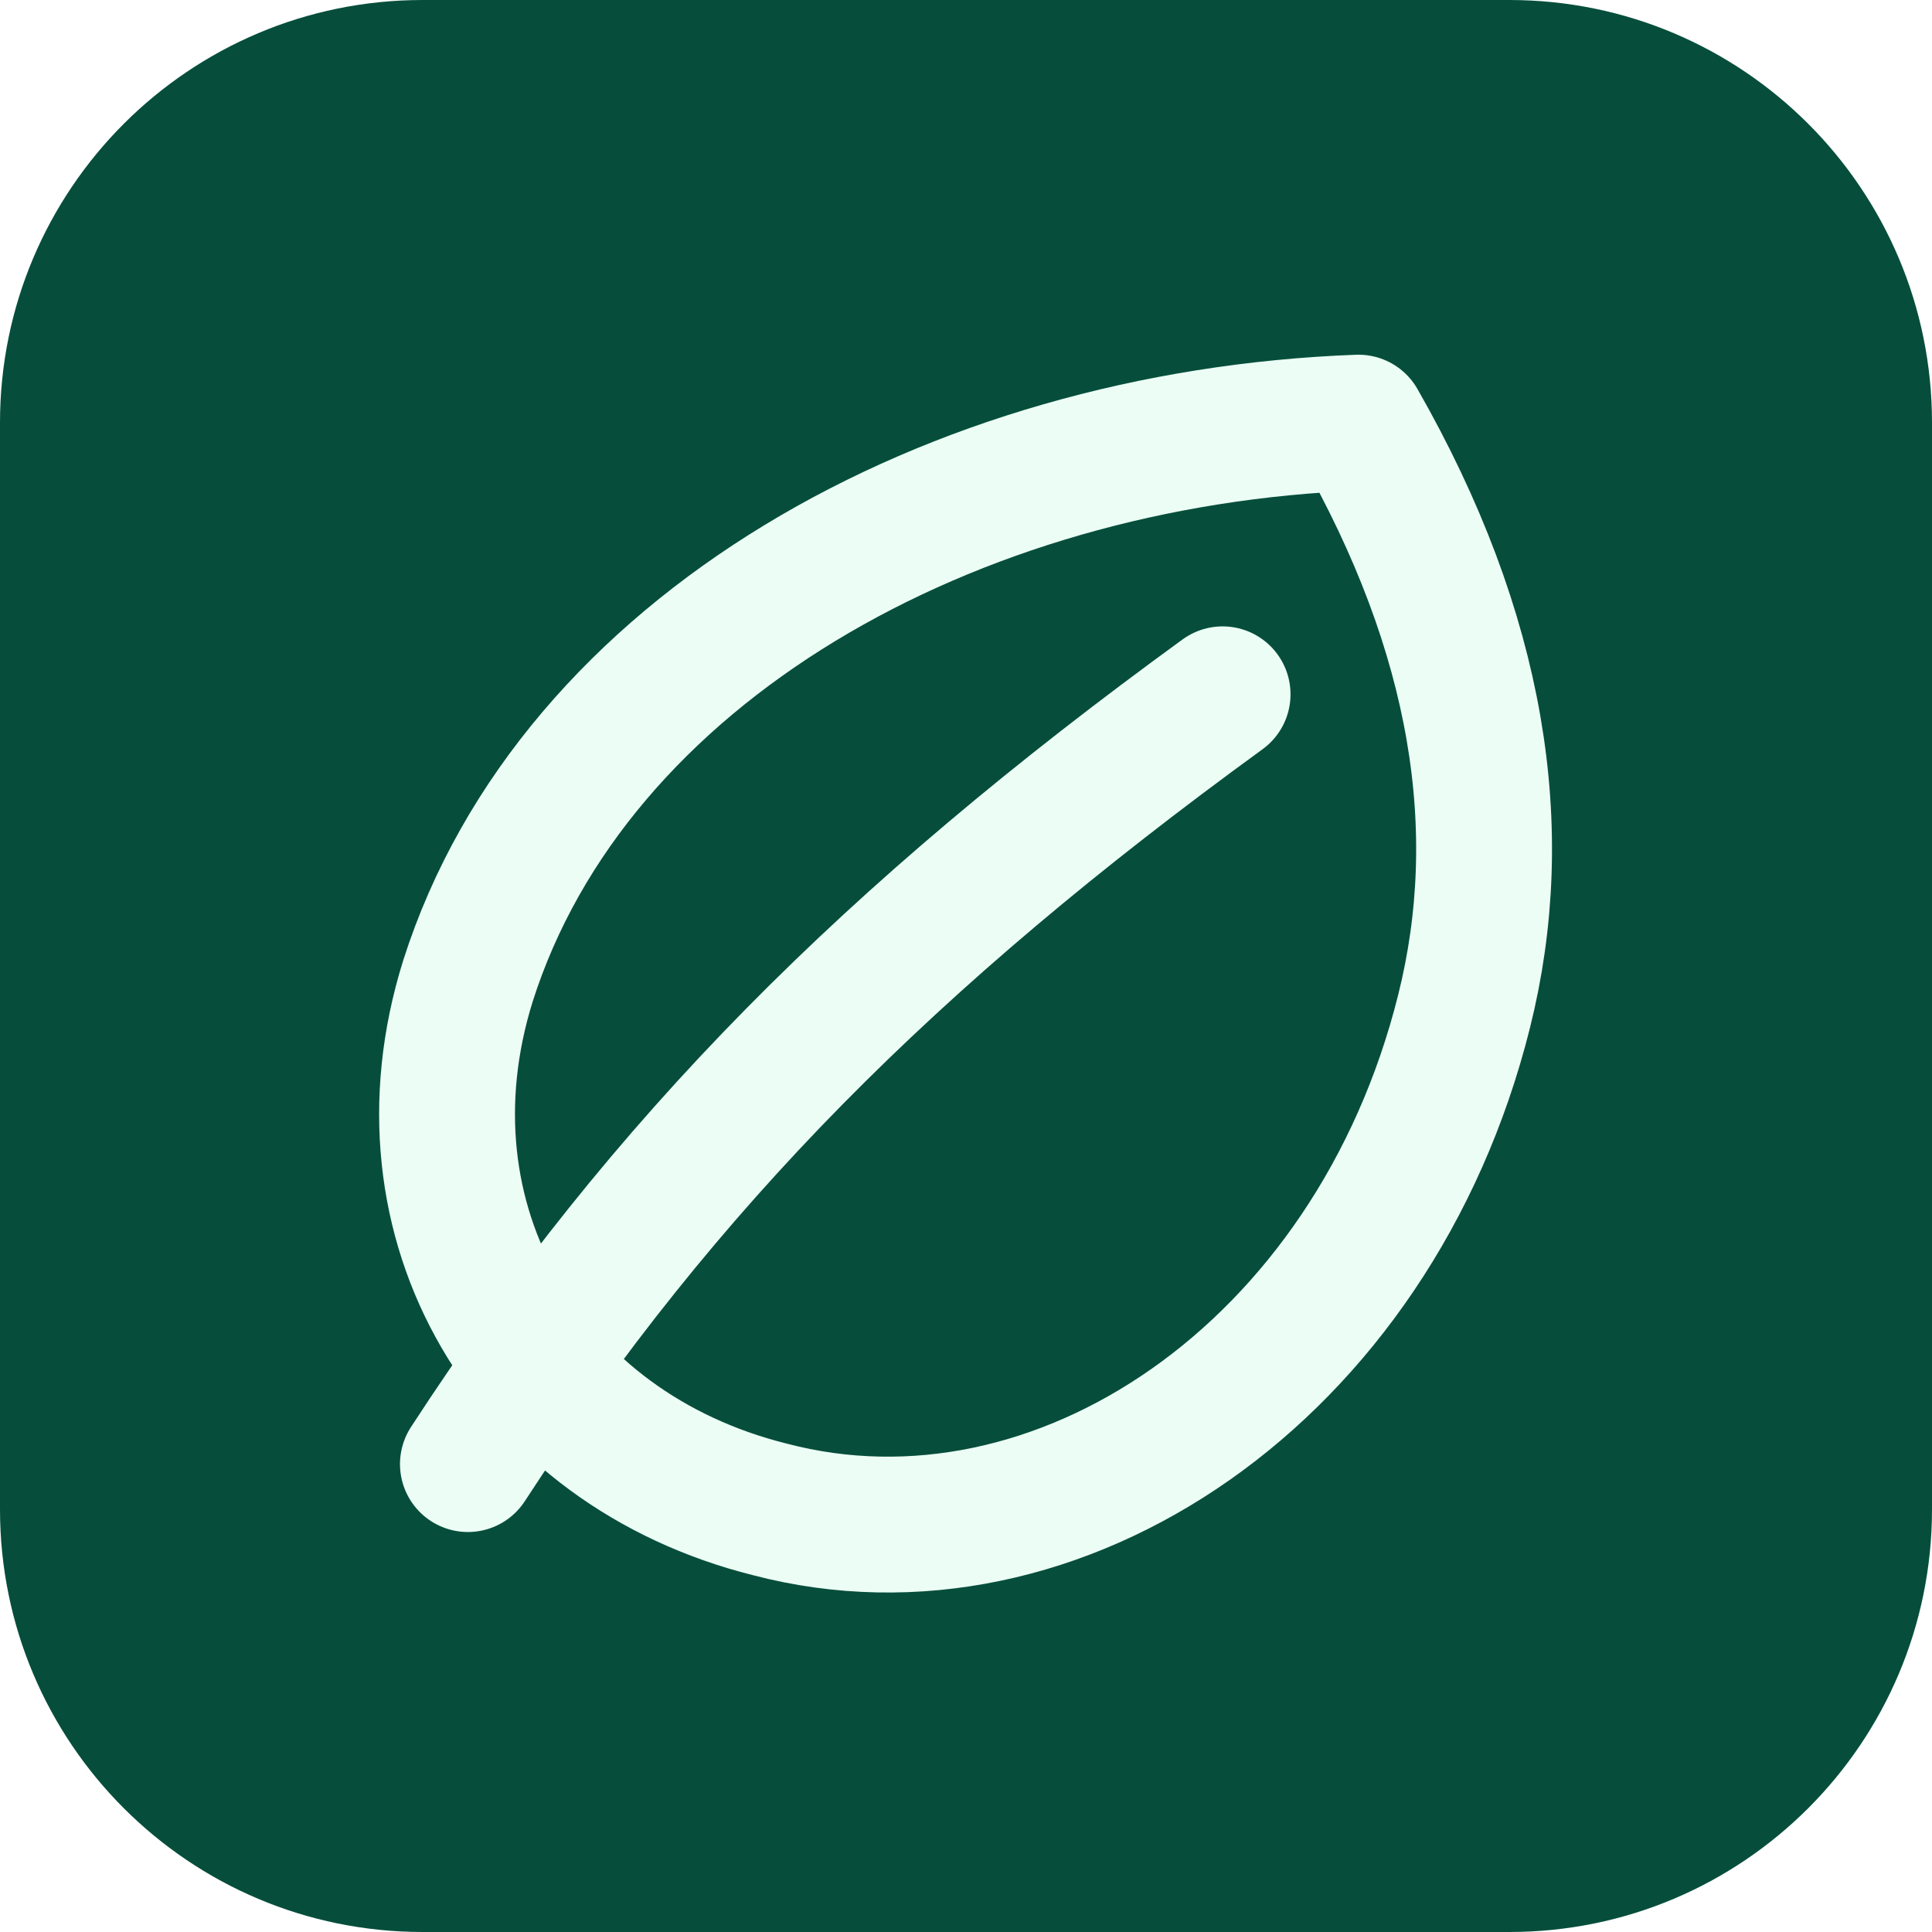
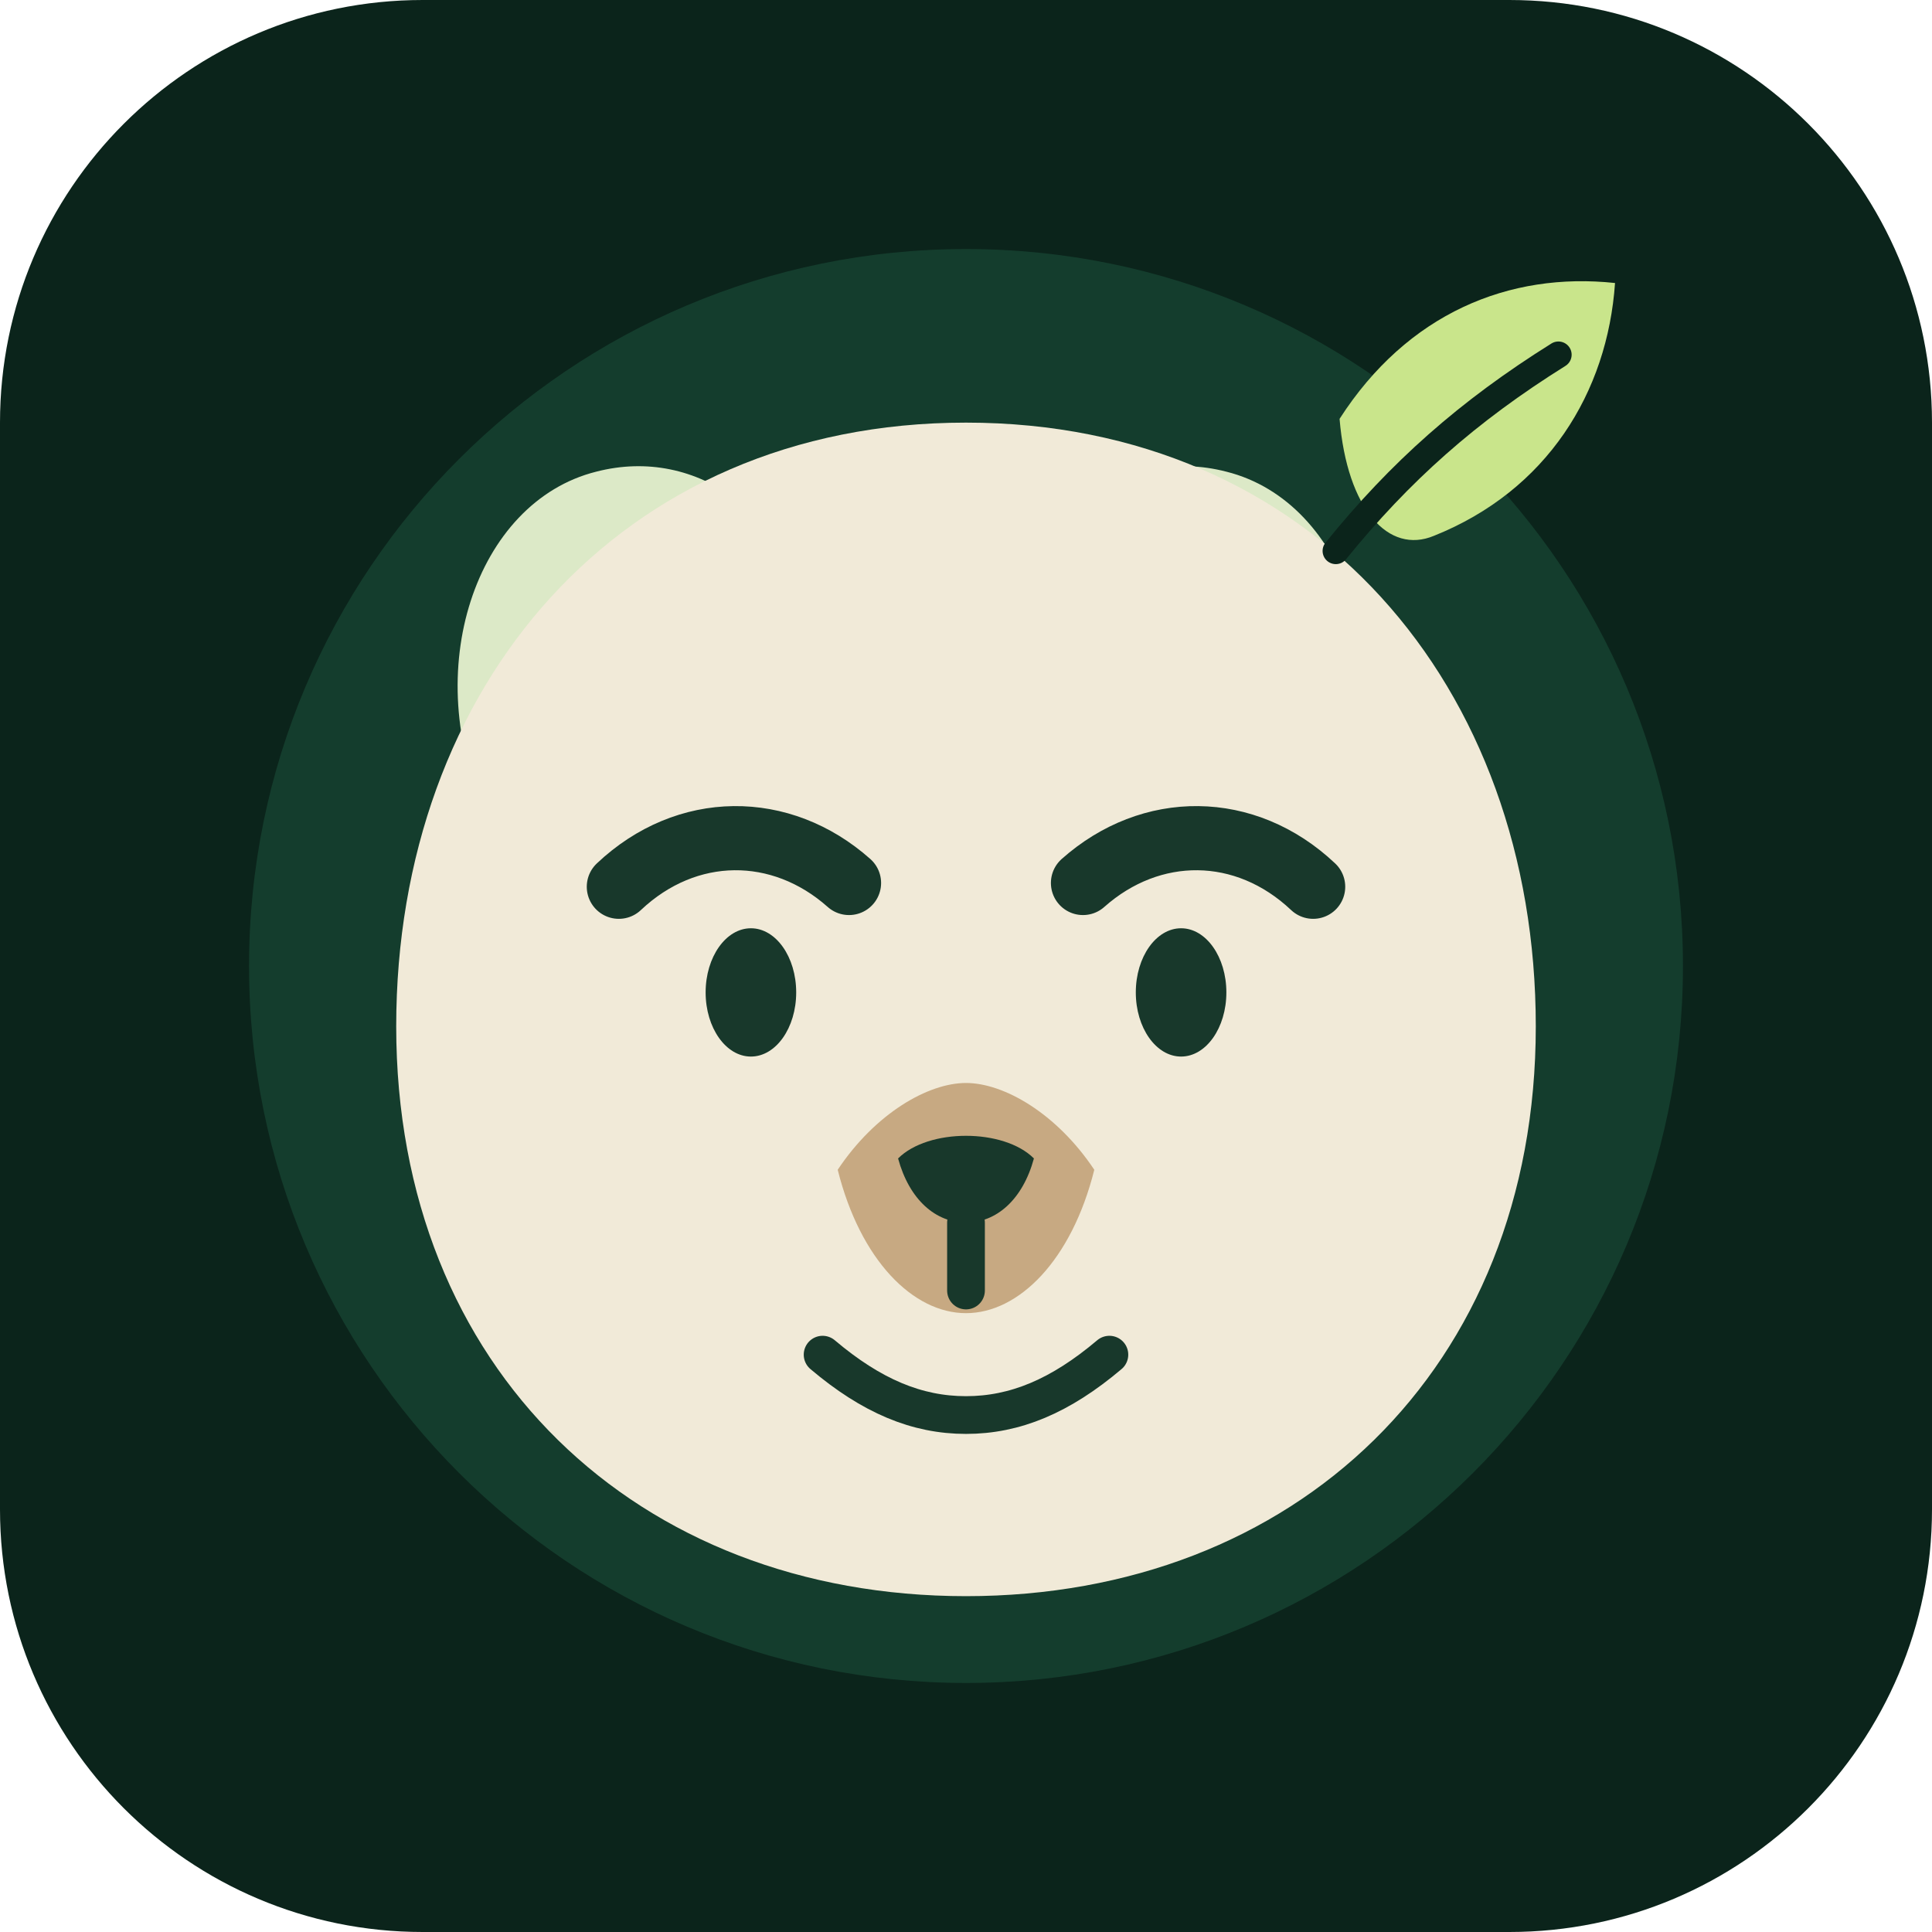
- <svg xmlns="http://www.w3.org/2000/svg" viewBox="0 0 128 128">
-   <rect width="128" height="128" rx="28" fill="#064e3b" />
-   <path d="M90 28C63 29 38 43 31 65c-5 16 4 31 20 35 19 5 40-9 46-33 3-12 1-25-7-39ZM31 97c13-20 28-35 50-51" fill="none" stroke="#ecfdf5" stroke-linecap="round" stroke-linejoin="round" stroke-width="9" />
+ <svg xmlns="http://www.w3.org/2000/svg" viewBox="0 0 512 512" role="img" aria-labelledby="title">
+   <rect width="512" height="512" rx="112" fill="#0b241b" />
+   <circle cx="256" cy="256" r="190" fill="#143d2d" />
+   <path d="M129 216c-18-38-3-83 29-91 27-7 52 12 57 42m139 49c18-38 3-83-29-91-27-7-52 12-57 42" fill="#dce9c7" />
+   <path d="M256 112c-92 0-151 70-151 160 0 91 64 151 151 151s151-60 151-151c0-90-59-160-151-160Z" fill="#f1ead8" />
+   <path d="M164 235c18-17 43-17 61-1m62 0c18-16 43-16 61 1" fill="none" stroke="#18382b" stroke-linecap="round" stroke-width="17" />
+   <ellipse cx="199" cy="263" rx="12" ry="17" fill="#18382b" />
+   <ellipse cx="313" cy="263" rx="12" ry="17" fill="#18382b" />
+   <path d="M222 310c10-15 24-23 34-23s24 8 34 23c-6 24-20 38-34 38s-28-14-34-38Z" fill="#c7a982" />
+   <path d="M238 307c8-8 28-8 36 0-3 11-10 17-18 17s-15-6-18-17Z" fill="#18382b" />
+   <path d="M256 324v18m-38 17c13 11 25 16 38 16s25-5 38-16" fill="none" stroke="#18382b" stroke-linecap="round" stroke-width="10" />
+   <path d="M355 111c18-28 45-39 73-36-2 29-18 55-48 67-12 5-23-7-25-31Z" fill="#c9e58b" />
+   <path d="M354 146c17-21 35-37 59-52" fill="none" stroke="#0b241b" stroke-linecap="round" stroke-width="7" />
</svg>
